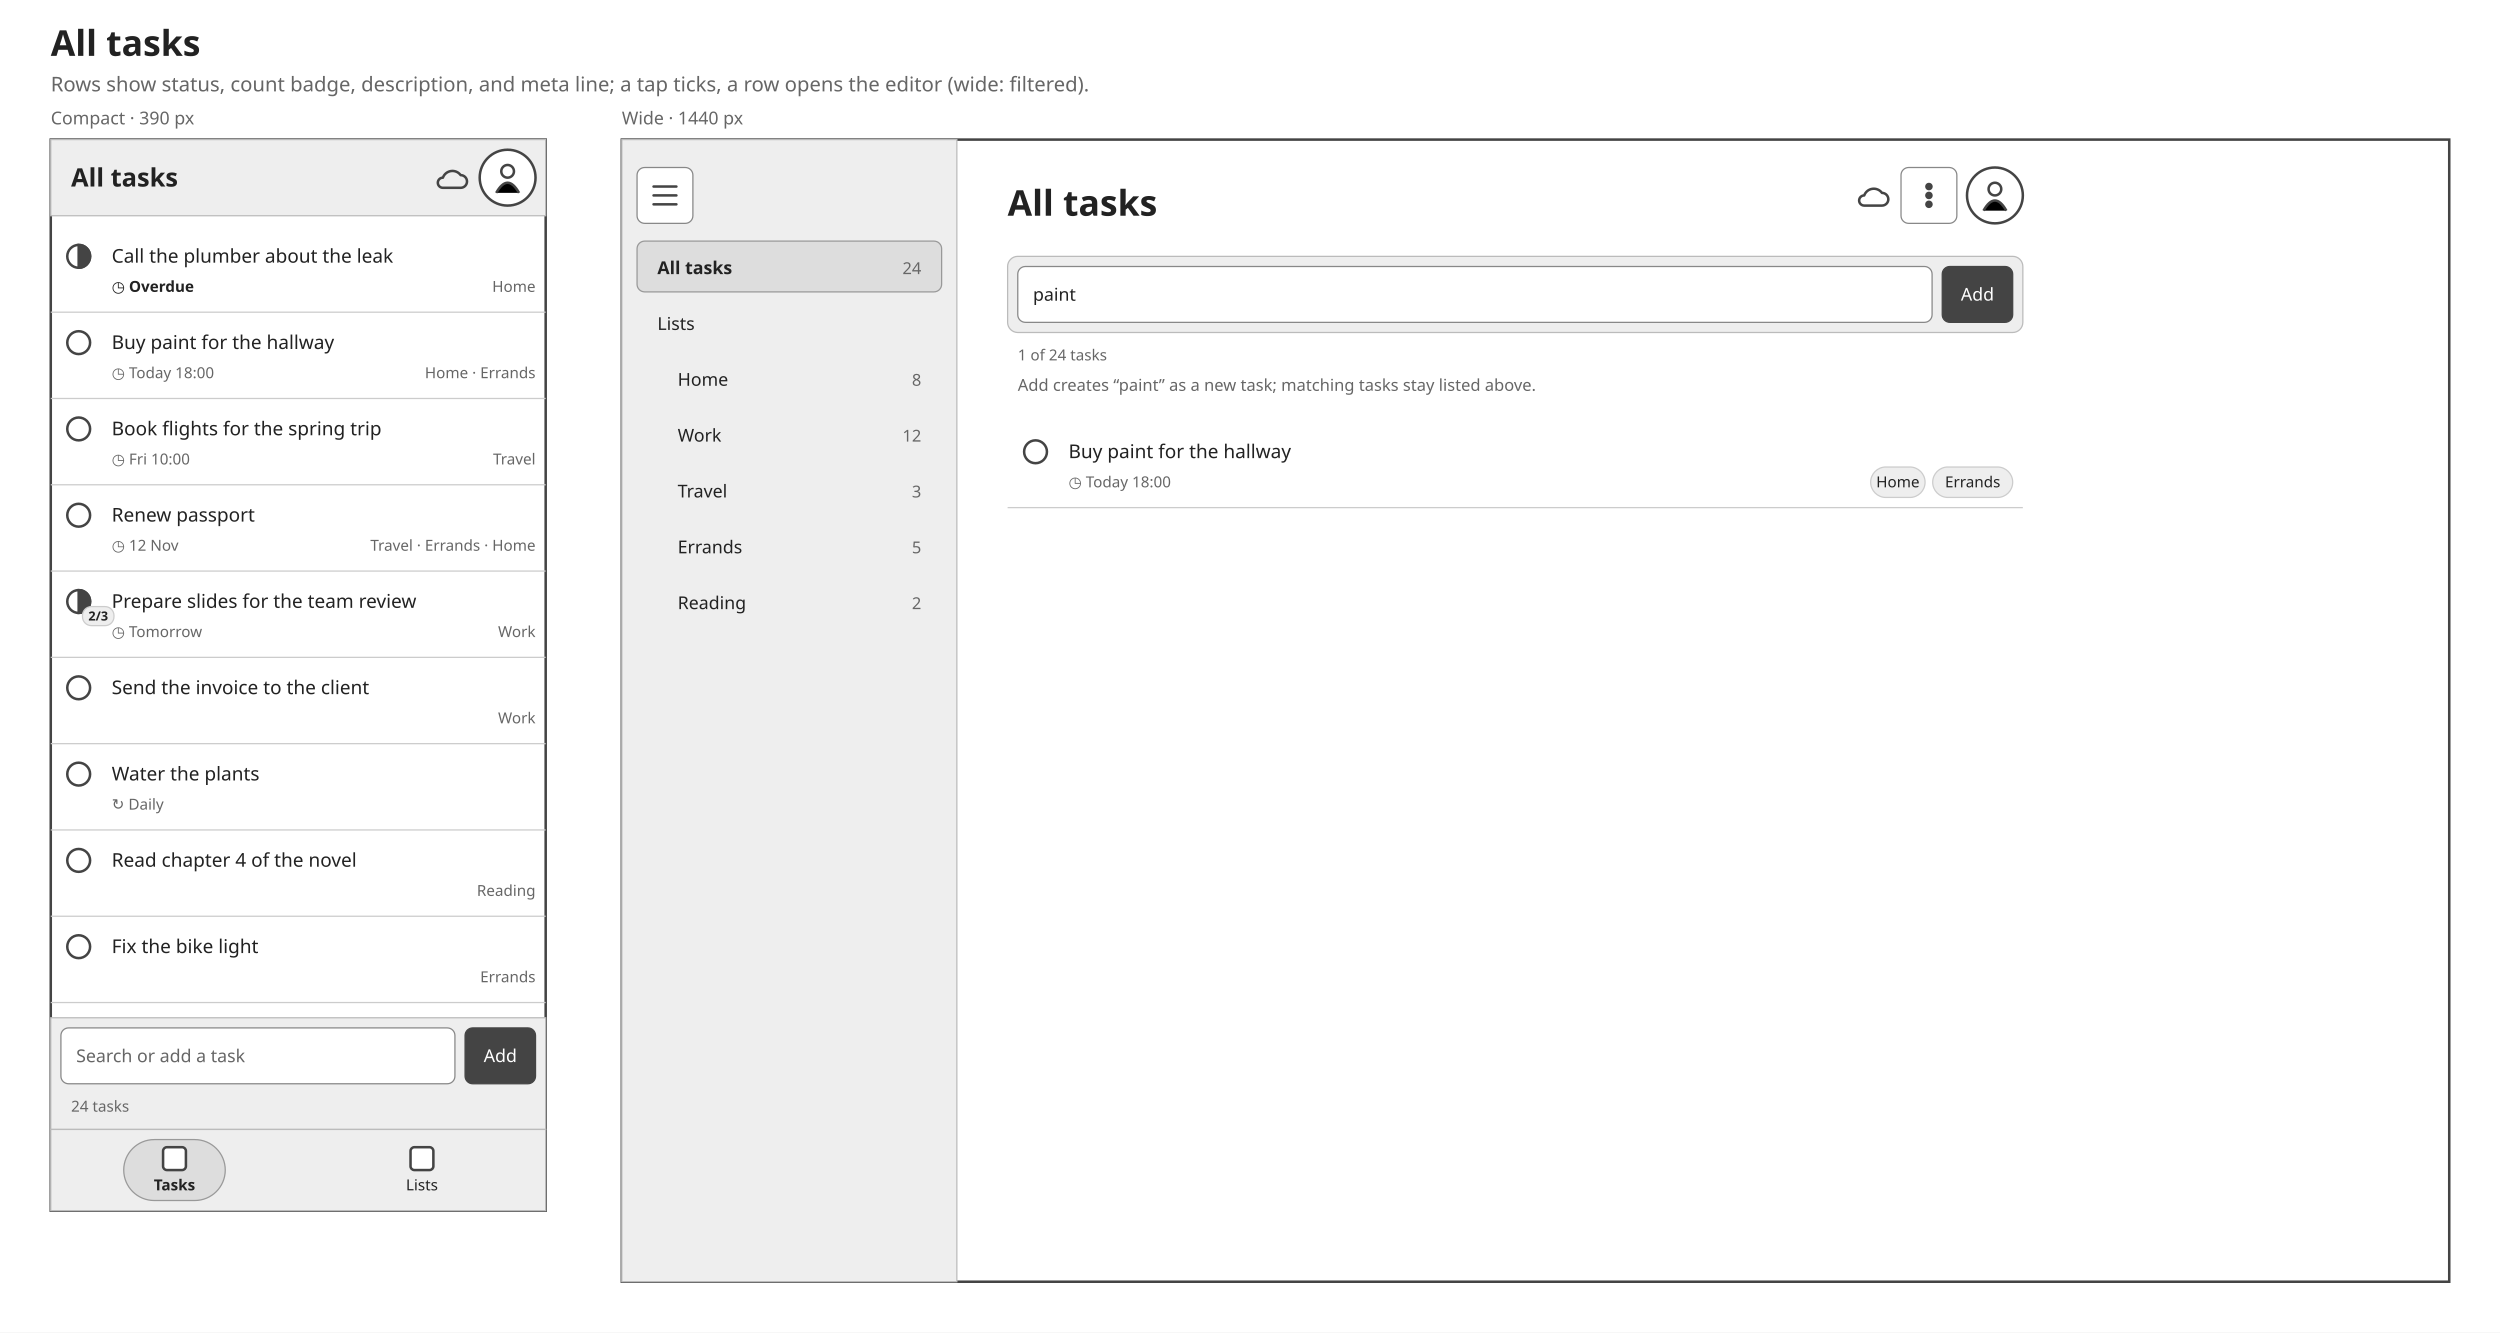
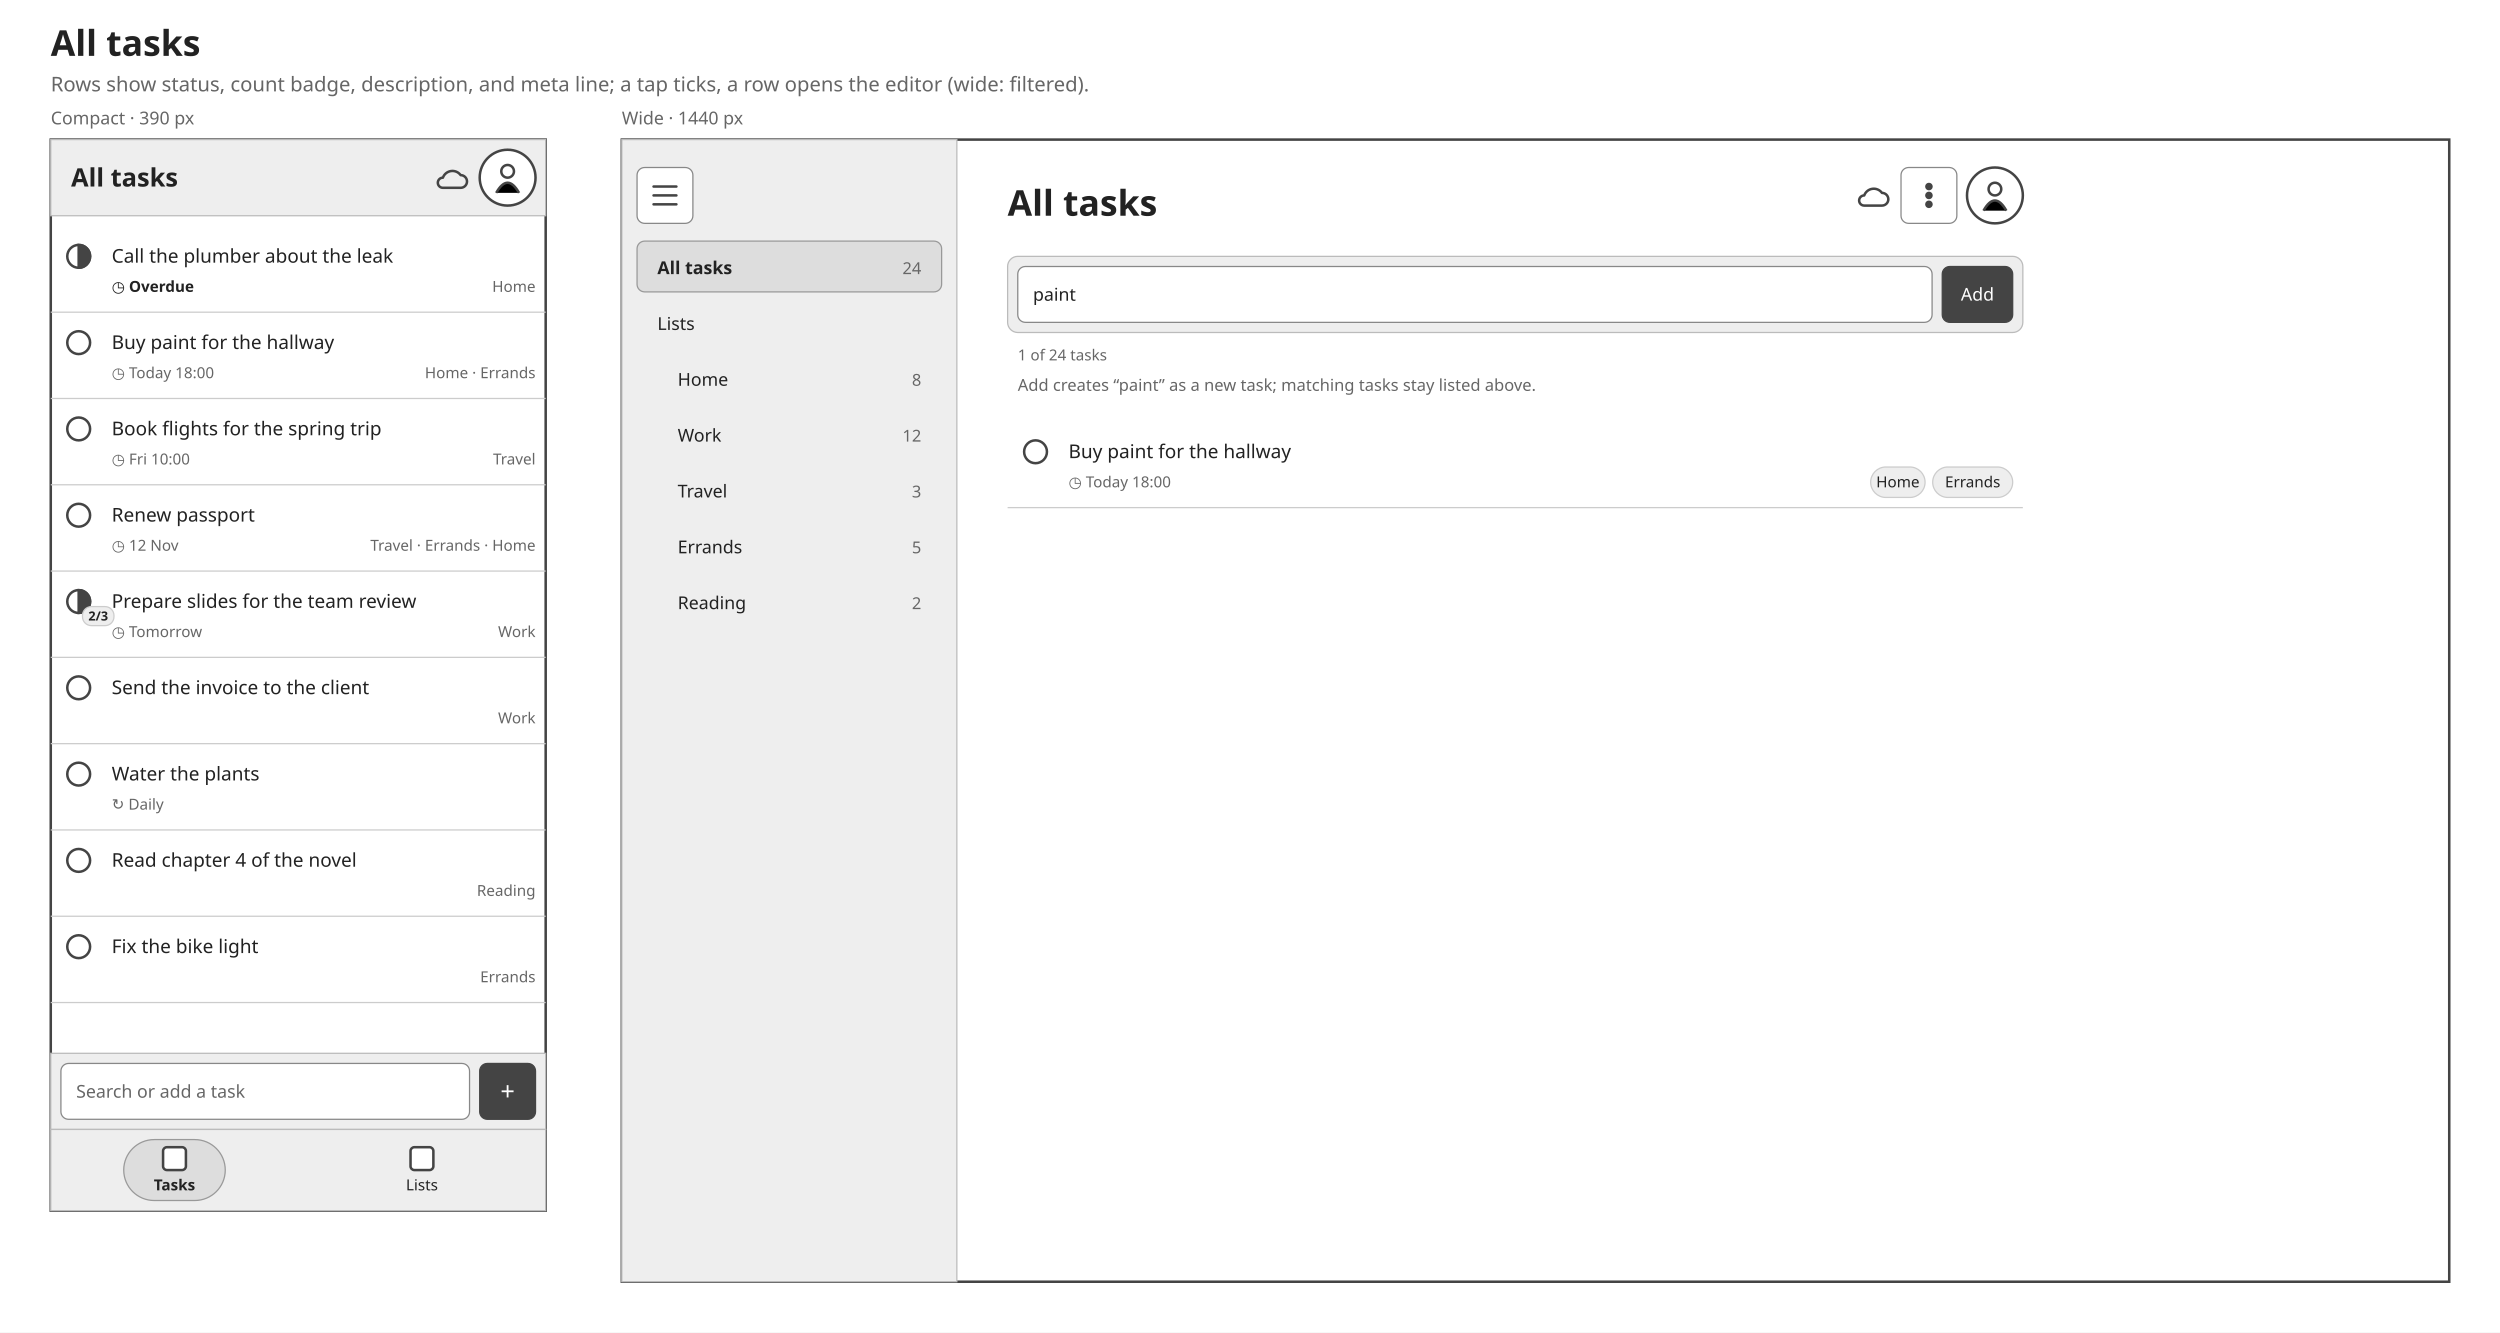
<svg xmlns="http://www.w3.org/2000/svg" width="1970" height="1050" viewBox="0 0 1970 1050">
  <style>
text { font-family: sans-serif; fill: #222222; }
.muted { fill: #666666; }
.on-primary { fill: #ffffff; }
.bold { font-weight: bold; }
rect.frame { fill: #ffffff; stroke: #444444; stroke-width: 2; }
.bar { fill: #eeeeee; stroke: #bbbbbb; }
.box { fill: #f5f5f5; stroke: #bbbbbb; }
.control { fill: #ffffff; stroke: #888888; }
.disabled { fill: #f5f5f5; stroke: #cccccc; }
.primary { fill: #444444; stroke: #444444; }
.selected { fill: #dddddd; stroke: #999999; }
.chip { fill: #eeeeee; stroke: #cccccc; }
.signal { fill: #ffffff; stroke: #222222; stroke-width: 2; }
.scrim { fill: #888888; fill-opacity: 0.5; }
.rule { stroke: #cccccc; }
.drop { stroke: #222222; stroke-width: 3; }
.icon { fill: #ffffff; stroke: #444444; stroke-width: 2; }
.icon-fill { fill: #444444; stroke: #444444; stroke-width: 2; }
.icon-mark { fill: none; stroke: #ffffff; stroke-width: 2; }
.icon-line { stroke: #444444; stroke-width: 2; }
.icon-line-open { fill: none; stroke: #444444; stroke-width: 2; stroke-linecap: round; stroke-linejoin: round; }
.tooltip { fill: #222222; stroke: #222222; }
  </style>
  <rect x="0" y="0" width="1970" height="1050" fill="#ffffff" />
  <text x="40" y="44" font-size="28" class="bold">All tasks</text>
  <text x="40" y="72" font-size="16" class="muted">Rows show status, count badge, description, and meta line; a tap ticks, a row opens the editor (wide: filtered).</text>
  <text x="40" y="98" font-size="14" class="muted">Compact · 390 px</text>
  <text x="490" y="98" font-size="14" class="muted">Wide · 1440 px</text>
  <g class="frame" data-width="390" data-height="844" transform="translate(40 110)">
    <rect x="0" y="0" width="390" height="844" rx="0" class="frame" />
    <rect x="0" y="0" width="390" height="60" rx="0" class="bar" />
    <circle cx="360" cy="30" r="22" class="icon" />
    <circle cx="360" cy="25" r="5" class="icon" />
    <path d="M 351 42 Q 360 26 369 42" class="icon-line" />
    <path d="M 309 38 H 323 A 5 5 0 0 0 323 28 A 8 8 0 0 0 309 30 A 4 4 0 0 0 309 38 Z" class="icon-line-open" />
    <text x="16" y="37" font-size="20" class="bold">All tasks</text>
    <line x1="0" y1="136" x2="390" y2="136" class="rule" />
    <circle cx="22" cy="92" r="9" class="icon" />
    <path d="M22 83 A9 9 0 0 1 22 101 Z" class="icon-fill" />
    <text x="48" y="97" font-size="15">Call the plumber about the leak</text>
    <text x="48" y="120" font-size="12" class="bold">◷ Overdue</text>
    <text x="382" y="120" font-size="12" class="muted" text-anchor="end">Home</text>
    <line x1="0" y1="204" x2="390" y2="204" class="rule" />
    <circle cx="22" cy="160" r="9" class="icon" />
    <text x="48" y="165" font-size="15">Buy paint for the hallway</text>
    <text x="48" y="188" font-size="12" class="muted">◷ Today 18:00</text>
    <text x="382" y="188" font-size="12" class="muted" text-anchor="end">Home · Errands</text>
    <line x1="0" y1="272" x2="390" y2="272" class="rule" />
    <circle cx="22" cy="228" r="9" class="icon" />
    <text x="48" y="233" font-size="15">Book flights for the spring trip</text>
    <text x="48" y="256" font-size="12" class="muted">◷ Fri 10:00</text>
    <text x="382" y="256" font-size="12" class="muted" text-anchor="end">Travel</text>
    <line x1="0" y1="340" x2="390" y2="340" class="rule" />
    <circle cx="22" cy="296" r="9" class="icon" />
    <text x="48" y="301" font-size="15">Renew passport</text>
    <text x="48" y="324" font-size="12" class="muted">◷ 12 Nov</text>
    <text x="382" y="324" font-size="12" class="muted" text-anchor="end">Travel · Errands · Home</text>
    <line x1="0" y1="408" x2="390" y2="408" class="rule" />
    <circle cx="22" cy="364" r="9" class="icon" />
    <path d="M22 355 A9 9 0 0 1 22 373 Z" class="icon-fill" />
    <rect x="25" y="368" width="24.8" height="15" rx="7" class="chip" />
    <text x="37.4" y="379" font-size="10" class="bold" text-anchor="middle">2/3</text>
    <text x="48" y="369" font-size="15">Prepare slides for the team review</text>
    <text x="48" y="392" font-size="12" class="muted">◷ Tomorrow</text>
    <text x="382" y="392" font-size="12" class="muted" text-anchor="end">Work</text>
    <line x1="0" y1="476" x2="390" y2="476" class="rule" />
    <circle cx="22" cy="432" r="9" class="icon" />
    <text x="48" y="437" font-size="15">Send the invoice to the client</text>
    <text x="382" y="460" font-size="12" class="muted" text-anchor="end">Work</text>
    <line x1="0" y1="544" x2="390" y2="544" class="rule" />
    <circle cx="22" cy="500" r="9" class="icon" />
    <text x="48" y="505" font-size="15">Water the plants</text>
    <text x="48" y="528" font-size="12" class="muted">↻ Daily</text>
    <line x1="0" y1="612" x2="390" y2="612" class="rule" />
    <circle cx="22" cy="568" r="9" class="icon" />
    <text x="48" y="573" font-size="15">Read chapter 4 of the novel</text>
    <text x="382" y="596" font-size="12" class="muted" text-anchor="end">Reading</text>
    <line x1="0" y1="680" x2="390" y2="680" class="rule" />
    <circle cx="22" cy="636" r="9" class="icon" />
    <text x="48" y="641" font-size="15">Fix the bike light</text>
    <text x="382" y="664" font-size="12" class="muted" text-anchor="end">Errands</text>
-     <rect x="0" y="692" width="390" height="88" rx="0" class="bar" />
-     <rect x="326.48" y="700" width="55.52" height="44" rx="6" class="primary" />
-     <text x="354.24" y="726.9" font-size="14" class="on-primary" text-anchor="middle">Add</text>
-     <rect x="8" y="700" width="310.48" height="44" rx="6" class="control" />
-     <text x="20" y="727" font-size="14" class="muted">Search or add a task</text>
-     <text x="16" y="766" font-size="12" class="muted">24 tasks</text>
+     <rect x="0" y="720" width="390" height="60" rx="0" class="bar" />
+     <rect x="338" y="728" width="44" height="44" rx="6" class="primary" />
+     <text x="360" y="757" font-size="20" class="on-primary" text-anchor="middle">+</text>
+     <rect x="8" y="728" width="322" height="44" rx="6" class="control" />
+     <text x="20" y="755" font-size="14" class="muted">Search or add a task</text>
    <rect x="0" y="780" width="390" height="64" rx="0" class="bar" />
    <rect x="57.5" y="788" width="80" height="48" rx="24" class="selected" />
    <rect x="88.5" y="794" width="18" height="18" rx="3" class="icon" />
    <text x="97.5" y="828" font-size="12" class="bold" text-anchor="middle">Tasks</text>
    <rect x="283.5" y="794" width="18" height="18" rx="3" class="icon" />
    <text x="292.5" y="828" font-size="12" text-anchor="middle">Lists</text>
  </g>
  <g class="frame" data-width="1440" data-height="900" transform="translate(490 110)">
    <rect x="0" y="0" width="1440" height="900" rx="0" class="frame" />
    <rect x="0" y="0" width="264" height="900" rx="0" class="bar" />
    <rect x="12" y="22" width="44" height="44" rx="6" class="control" />
    <path d="M 25 37 H 43" class="icon-line-open" />
    <path d="M 25 44 H 43" class="icon-line-open" />
    <path d="M 25 51 H 43" class="icon-line-open" />
    <rect x="12" y="80" width="240" height="40" rx="6" class="selected" />
    <text x="28" y="106" font-size="14" class="bold">All tasks</text>
    <text x="236" y="106" font-size="13" class="muted" text-anchor="end">24</text>
    <text x="28" y="150" font-size="14">Lists</text>
    <text x="44" y="194" font-size="14">Home</text>
    <text x="236" y="194" font-size="13" class="muted" text-anchor="end">8</text>
    <text x="44" y="238" font-size="14">Work</text>
    <text x="236" y="238" font-size="13" class="muted" text-anchor="end">12</text>
    <text x="44" y="282" font-size="14">Travel</text>
    <text x="236" y="282" font-size="13" class="muted" text-anchor="end">3</text>
    <text x="44" y="326" font-size="14">Errands</text>
    <text x="236" y="326" font-size="13" class="muted" text-anchor="end">5</text>
    <text x="44" y="370" font-size="14">Reading</text>
    <text x="236" y="370" font-size="13" class="muted" text-anchor="end">2</text>
    <circle cx="1082" cy="44" r="22" class="icon" />
    <circle cx="1082" cy="39" r="5" class="icon" />
    <path d="M 1073 56 Q 1082 40 1091 56" class="icon-line" />
    <path d="M 979 52 H 993 A 5 5 0 0 0 993 42 A 8 8 0 0 0 979 44 A 4 4 0 0 0 979 52 Z" class="icon-line-open" />
    <rect x="1008" y="22" width="44" height="44" rx="6" class="control" />
    <circle cx="1030" cy="37" r="2" class="icon-fill" />
    <circle cx="1030" cy="44" r="2" class="icon-fill" />
    <circle cx="1030" cy="51" r="2" class="icon-fill" />
    <text x="304" y="60" font-size="28" class="bold">All tasks</text>
    <rect x="304" y="92" width="800" height="60" rx="8" class="bar" />
    <rect x="1040.48" y="100" width="55.52" height="44" rx="6" class="primary" />
    <text x="1068.24" y="126.9" font-size="14" class="on-primary" text-anchor="middle">Add</text>
    <rect x="312" y="100" width="720.48" height="44" rx="6" class="control" />
    <text x="324" y="127" font-size="14">paint</text>
    <text x="312" y="174" font-size="12" class="muted">1 of 24 tasks</text>
    <line x1="304" y1="290" x2="1104" y2="290" class="rule" />
    <circle cx="326" cy="246" r="9" class="icon" />
    <text x="352" y="251" font-size="15">Buy paint for the hallway</text>
    <text x="352" y="274" font-size="12" class="muted">◷ Today 18:00</text>
    <rect x="1032.96" y="258" width="63.04" height="24" rx="12" class="chip" />
    <text x="1064.48" y="274" font-size="12" text-anchor="middle">Errands</text>
    <rect x="984.08" y="258" width="42.88" height="24" rx="12" class="chip" />
    <text x="1005.52" y="274" font-size="12" text-anchor="middle">Home</text>
    <text x="312" y="198" font-size="13" class="muted">Add creates “paint” as a new task; matching tasks stay listed above.</text>
  </g>
</svg>
